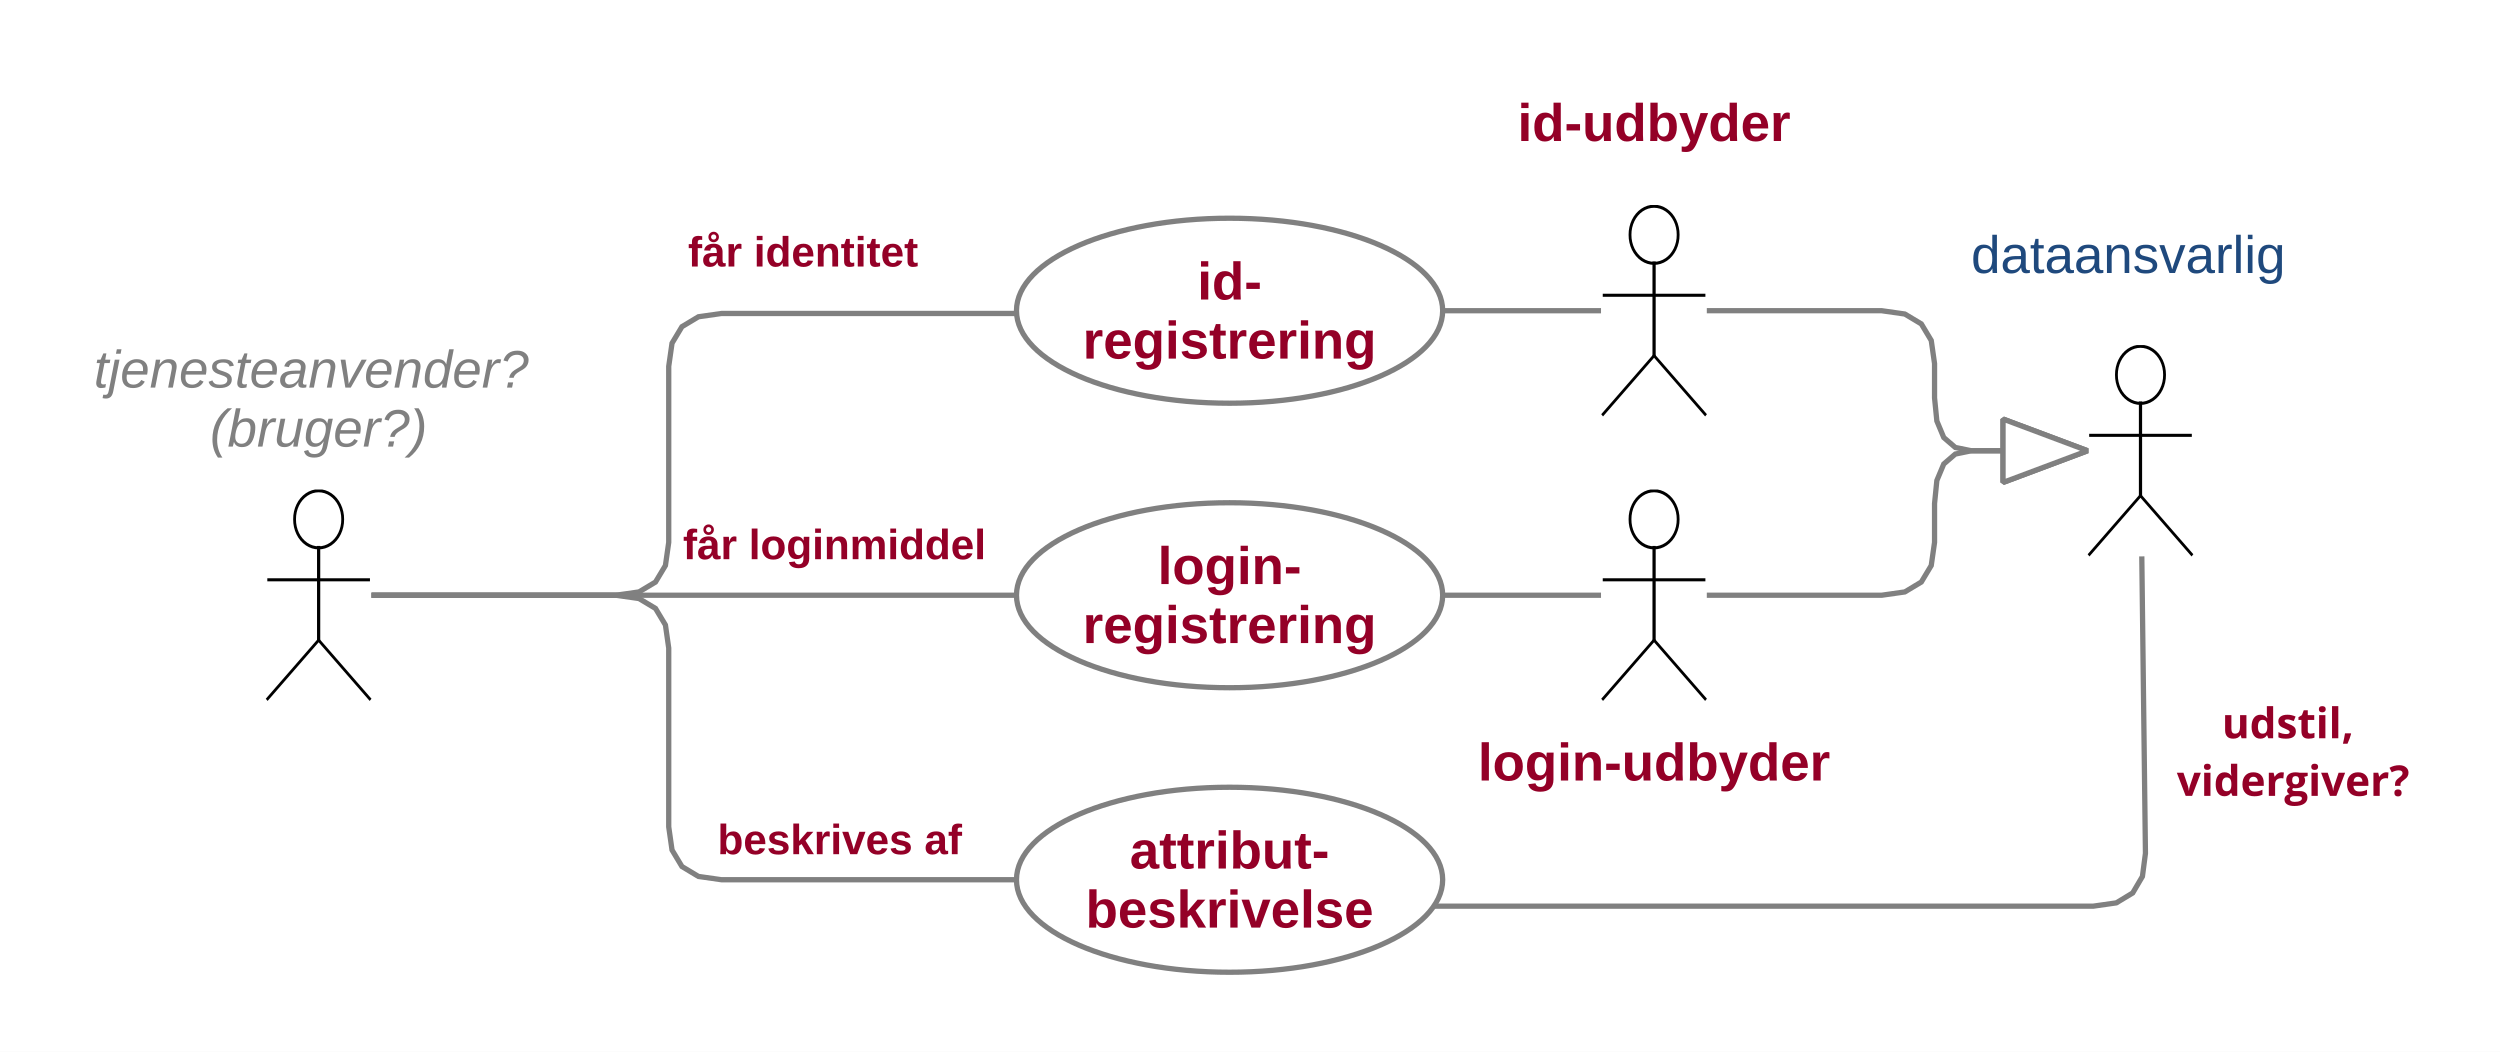
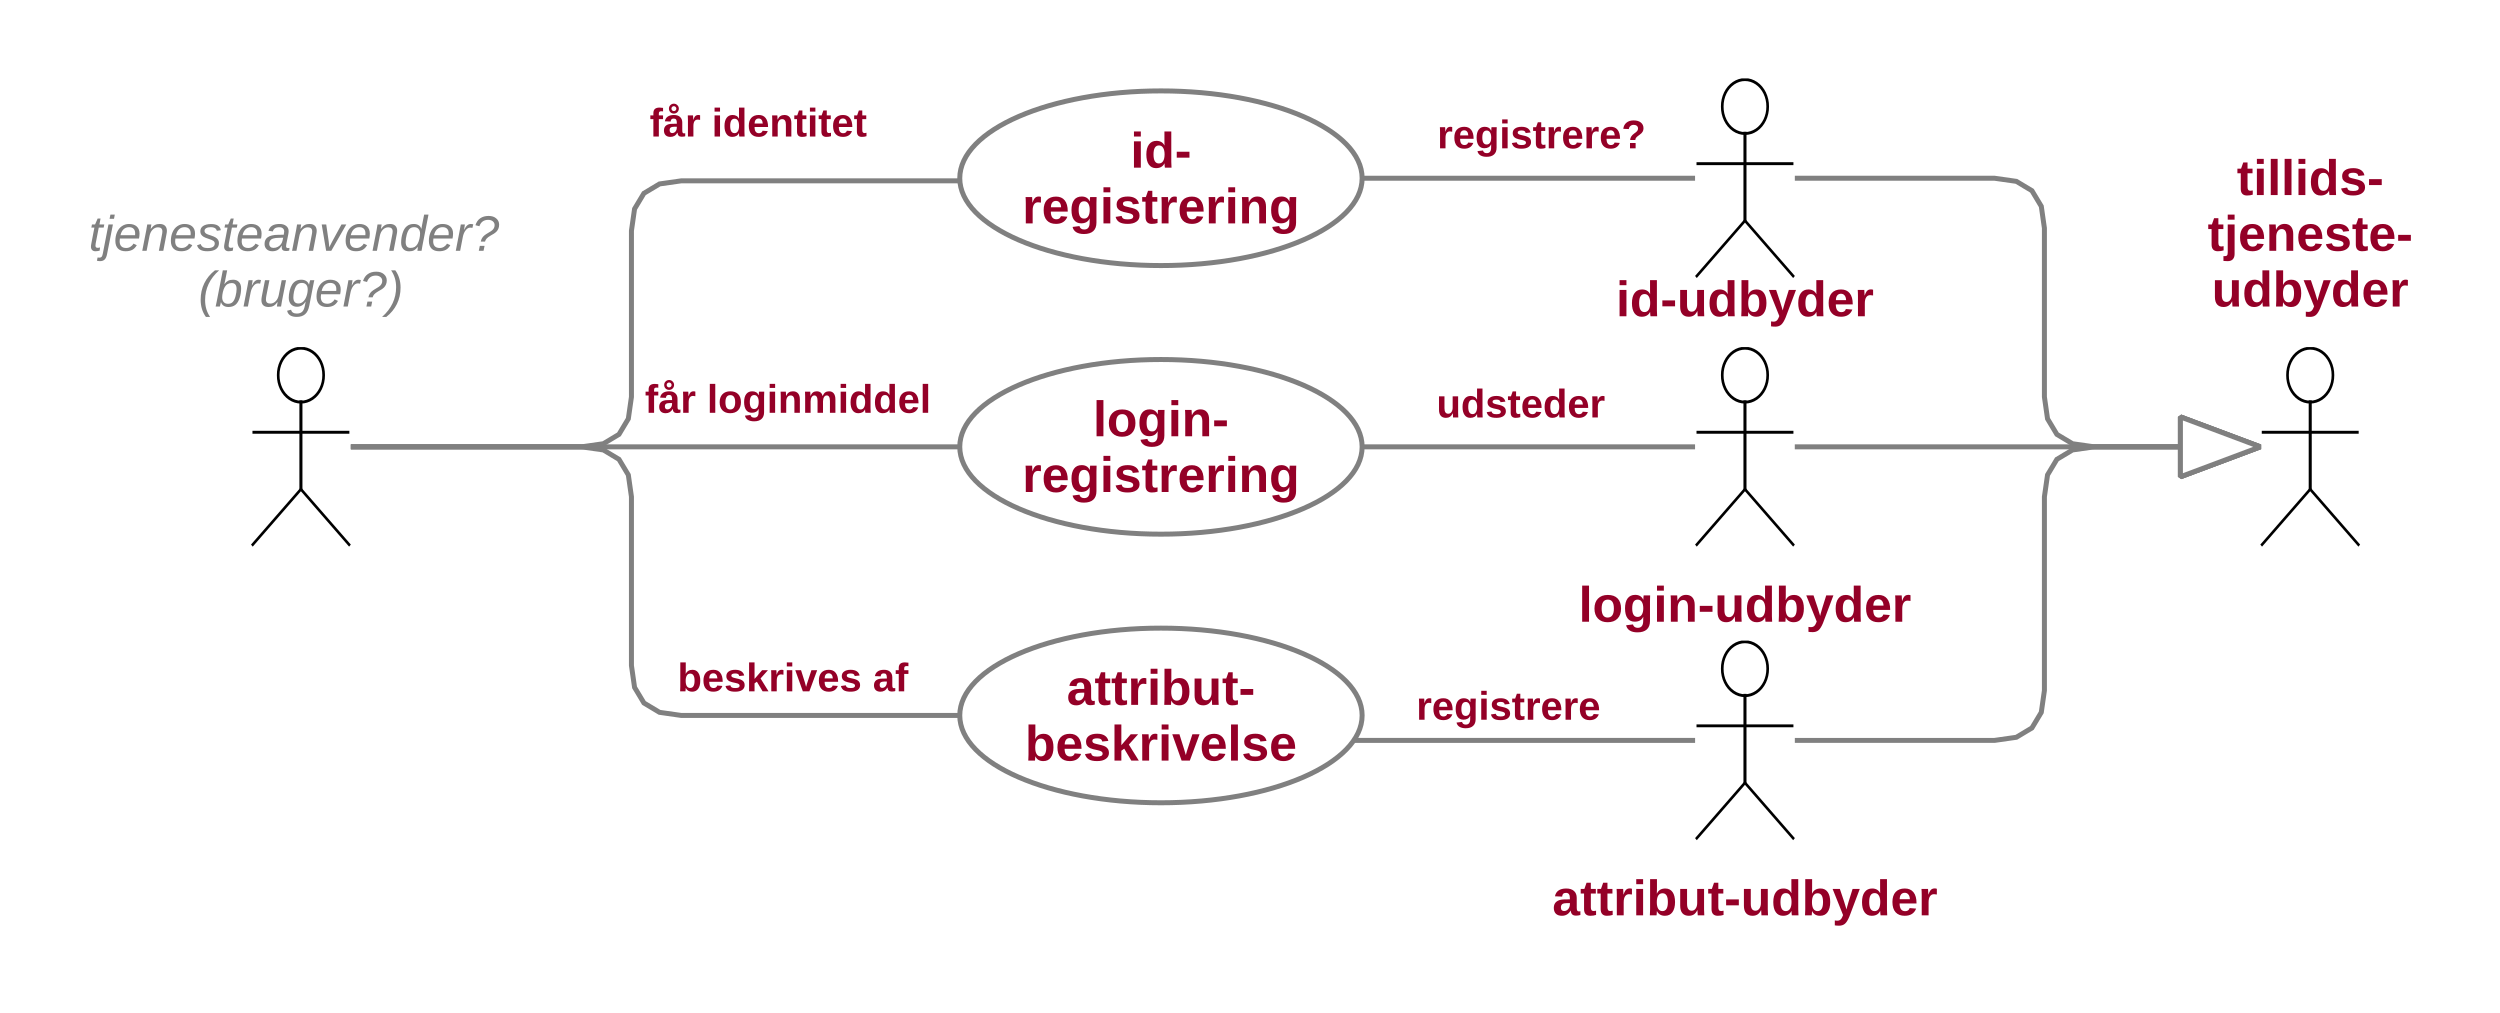
- <svg xmlns="http://www.w3.org/2000/svg" fill-opacity="1" color-rendering="auto" color-interpolation="auto" text-rendering="auto" stroke="black" stroke-linecap="square" width="473" stroke-miterlimit="10" shape-rendering="auto" stroke-opacity="1" fill="black" stroke-dasharray="none" font-weight="normal" stroke-width="1" height="199" font-family="'Dialog'" font-style="normal" stroke-linejoin="miter" font-size="12px" stroke-dashoffset="0" image-rendering="auto">
+ <svg xmlns="http://www.w3.org/2000/svg" fill-opacity="1" color-rendering="auto" color-interpolation="auto" text-rendering="auto" stroke="black" stroke-linecap="square" width="501" stroke-miterlimit="10" shape-rendering="auto" stroke-opacity="1" fill="black" stroke-dasharray="none" font-weight="normal" stroke-width="1" height="203" font-family="'Dialog'" font-style="normal" stroke-linejoin="miter" font-size="12px" stroke-dashoffset="0" image-rendering="auto">
  <defs id="genericDefs" />
  <g>
-     <g fill="white" text-rendering="geometricPrecision" shape-rendering="geometricPrecision" transform="translate(-13,0)" stroke="white">
-       <rect x="13" width="473" height="199" y="0" clip-path="url(#clipPath2)" stroke="none" />
+     <g fill="white" text-rendering="geometricPrecision" shape-rendering="geometricPrecision" transform="translate(-615,-431)" stroke="white">
+       <rect x="615" width="501" height="203" y="431" clip-path="url(#clipPath2)" stroke="none" />
    </g>
-     <g stroke-linecap="butt" font-size="10px" transform="matrix(1,0,0,1,-13,0)" fill="rgb(148,0,39)" text-rendering="geometricPrecision" font-family="'Arial'" shape-rendering="geometricPrecision" stroke="rgb(148,0,39)" font-weight="bold" stroke-miterlimit="1.45">
-       <text x="239.526" xml:space="preserve" y="56.669" clip-path="url(#clipPath2)" stroke="none">id-</text>
-       <text x="217.849" xml:space="preserve" y="67.841" clip-path="url(#clipPath2)" stroke="none">registrering</text>
+     <g stroke-linecap="butt" font-size="10px" transform="matrix(1,0,0,1,-615,-431)" fill="rgb(148,0,39)" text-rendering="geometricPrecision" font-family="'Arial'" shape-rendering="geometricPrecision" stroke="rgb(148,0,39)" font-weight="bold" stroke-miterlimit="1.45">
+       <text x="841.544" xml:space="preserve" y="464.598" clip-path="url(#clipPath2)" stroke="none">id-</text>
+       <text x="819.867" xml:space="preserve" y="475.77" clip-path="url(#clipPath2)" stroke="none">registrering</text>
    </g>
-     <g stroke-linecap="butt" transform="matrix(1,0,0,1,-13,0)" fill="gray" text-rendering="geometricPrecision" shape-rendering="geometricPrecision" stroke="gray" stroke-miterlimit="1.45">
-       <ellipse rx="40.317" fill="none" ry="17.5" clip-path="url(#clipPath2)" cx="245.635" cy="58.788" />
+     <g stroke-linecap="butt" transform="matrix(1,0,0,1,-615,-431)" fill="gray" text-rendering="geometricPrecision" shape-rendering="geometricPrecision" stroke="gray" stroke-miterlimit="1.45">
+       <ellipse rx="40.317" fill="none" ry="17.5" clip-path="url(#clipPath2)" cx="847.653" cy="466.718" />
    </g>
-     <g stroke-linecap="butt" font-size="10px" transform="matrix(1,0,0,1,-13,0)" fill="rgb(148,0,39)" text-rendering="geometricPrecision" font-family="'Arial'" shape-rendering="geometricPrecision" stroke="rgb(148,0,39)" font-weight="bold" stroke-miterlimit="1.45">
-       <text x="232.029" xml:space="preserve" y="110.499" clip-path="url(#clipPath2)" stroke="none">login-</text>
-       <text x="217.849" xml:space="preserve" y="121.67" clip-path="url(#clipPath2)" stroke="none">registrering</text>
+     <g stroke-linecap="butt" font-size="10px" transform="matrix(1,0,0,1,-615,-431)" fill="rgb(148,0,39)" text-rendering="geometricPrecision" font-family="'Arial'" shape-rendering="geometricPrecision" stroke="rgb(148,0,39)" font-weight="bold" stroke-miterlimit="1.45">
+       <text x="834.047" xml:space="preserve" y="518.428" clip-path="url(#clipPath2)" stroke="none">login-</text>
+       <text x="819.867" xml:space="preserve" y="529.6" clip-path="url(#clipPath2)" stroke="none">registrering</text>
    </g>
-     <g stroke-linecap="butt" transform="matrix(1,0,0,1,-13,0)" fill="gray" text-rendering="geometricPrecision" shape-rendering="geometricPrecision" stroke="gray" stroke-miterlimit="1.45">
-       <ellipse rx="40.317" fill="none" ry="17.5" clip-path="url(#clipPath2)" cx="245.635" cy="112.618" />
+     <g stroke-linecap="butt" transform="matrix(1,0,0,1,-615,-431)" fill="gray" text-rendering="geometricPrecision" shape-rendering="geometricPrecision" stroke="gray" stroke-miterlimit="1.45">
+       <ellipse rx="40.317" fill="none" ry="17.5" clip-path="url(#clipPath2)" cx="847.653" cy="520.547" />
    </g>
-     <g stroke-linecap="butt" font-size="10px" transform="matrix(1,0,0,1,-13,0)" fill="rgb(148,0,39)" text-rendering="geometricPrecision" font-family="'Arial'" shape-rendering="geometricPrecision" stroke="rgb(148,0,39)" font-weight="bold" stroke-miterlimit="1.45">
-       <text x="226.75" xml:space="preserve" y="164.328" clip-path="url(#clipPath2)" stroke="none">attribut-</text>
-       <text x="218.391" xml:space="preserve" y="175.5" clip-path="url(#clipPath2)" stroke="none">beskrivelse</text>
+     <g stroke-linecap="butt" font-size="10px" transform="matrix(1,0,0,1,-615,-431)" fill="rgb(148,0,39)" text-rendering="geometricPrecision" font-family="'Arial'" shape-rendering="geometricPrecision" stroke="rgb(148,0,39)" font-weight="bold" stroke-miterlimit="1.45">
+       <text x="828.768" xml:space="preserve" y="572.257" clip-path="url(#clipPath2)" stroke="none">attribut-</text>
+       <text x="820.409" xml:space="preserve" y="583.429" clip-path="url(#clipPath2)" stroke="none">beskrivelse</text>
    </g>
-     <g stroke-linecap="butt" transform="matrix(1,0,0,1,-13,0)" fill="gray" text-rendering="geometricPrecision" shape-rendering="geometricPrecision" stroke="gray" stroke-miterlimit="1.45">
-       <ellipse rx="40.317" fill="none" ry="17.5" clip-path="url(#clipPath2)" cx="245.635" cy="166.447" />
+     <g stroke-linecap="butt" transform="matrix(1,0,0,1,-615,-431)" fill="gray" text-rendering="geometricPrecision" shape-rendering="geometricPrecision" stroke="gray" stroke-miterlimit="1.45">
+       <ellipse rx="40.317" fill="none" ry="17.5" clip-path="url(#clipPath2)" cx="847.653" cy="574.376" />
    </g>
-     <g text-rendering="geometricPrecision" shape-rendering="geometricPrecision" transform="matrix(0.4914,0,0,0.5809,394.9079,65.2828)">
+     <g text-rendering="geometricPrecision" shape-rendering="geometricPrecision" transform="matrix(0.4914,0,0,0.5809,50.2304,69.5468)">
      <g clip-path="url(#clipPath3)">
        <svg opacity="1" writing-mode="lr-tb" stop-color="rgb(0, 0, 0)" shape-rendering="auto" glyph-orientation-horizontal="0deg" color-profile="auto" lighting-color="rgb(255, 255, 255)" color="rgb(0, 0, 0)" font-weight="400" alignment-baseline="auto" font-style="normal" version="1.0" color-interpolation-filters="linearrgb" text-anchor="start" stroke-linecap="butt" color-interpolation="srgb" font-variant="normal" word-spacing="normal" fill-opacity="1" text-rendering="auto" clip-path="none" text-decoration="none" letter-spacing="normal" glyph-orientation-vertical="auto" display="inline" font-size-adjust="none" overflow="hidden" fill="rgb(0, 0, 0)" font-stretch="normal" stroke-dasharray="none" id="svg1.svg2" stroke-miterlimit="4" stop-opacity="1" color-rendering="auto" font-size="12" pointer-events="visiblepainted" mask="none" direction="ltr" baseline-shift="baseline" enable-background="accumulate" fill-rule="nonzero" image-rendering="auto" stroke-dashoffset="0" marker-end="none" width="41" clip="auto" cursor="auto" stroke="none" filter="none" visibility="visible" kerning="auto" stroke-width="1" font-family="&quot;Arial&quot;,&quot;Helvetica&quot;,sans-serif" flood-opacity="1" clip-rule="nonzero" src="none" height="68.997" unicode-bidi="normal" stroke-linejoin="miter" stroke-opacity="1" flood-color="rgb(0, 0, 0)" dominant-baseline="auto" marker-start="none" marker-mid="none">
          <defs id="svg1.defs4">
            <clipPath clipPathUnits="userSpaceOnUse" id="clipPath1">
-               <path d="M0 0 L473 0 L473 199 L0 199 L0 0 Z" />
+               <path d="M0 0 L501 0 L501 203 L0 203 L0 0 Z" />
            </clipPath>
            <clipPath clipPathUnits="userSpaceOnUse" id="clipPath2">
-               <path d="M13 0 L486 0 L486 199 L13 199 L13 0 Z" />
+               <path d="M615 431 L1116 431 L1116 634 L615 634 L615 431 Z" />
            </clipPath>
            <clipPath clipPathUnits="userSpaceOnUse" id="clipPath3">
-               <path d="M-803.58 -112.378 L158.906 -112.378 L158.906 230.18 L-803.58 230.18 L-803.58 -112.378 Z" />
+               <path d="M-102.211 -119.718 L917.25 -119.718 L917.25 229.726 L-102.211 229.726 L-102.211 -119.718 Z" />
            </clipPath>
            <clipPath clipPathUnits="userSpaceOnUse" id="clipPath4">
-               <path d="M-102.175 -159.432 L860.311 -159.432 L860.311 183.126 L-102.175 183.126 L-102.175 -159.432 Z" />
+               <path d="M-691.072 -119.718 L328.389 -119.718 L328.389 229.726 L-691.072 229.726 L-691.072 -119.718 Z" />
            </clipPath>
            <clipPath clipPathUnits="userSpaceOnUse" id="clipPath5">
-               <path d="M-616.31 -159.432 L346.175 -159.432 L346.175 183.126 L-616.31 183.126 L-616.31 -159.432 Z" />
+               <path d="M-691.072 -27.056 L328.389 -27.056 L328.389 322.387 L-691.072 322.387 L-691.072 -27.056 Z" />
            </clipPath>
            <clipPath clipPathUnits="userSpaceOnUse" id="clipPath6">
-               <path d="M-616.31 -66.77 L346.175 -66.77 L346.175 275.788 L-616.31 275.788 L-616.31 -66.77 Z" />
+               <path d="M-691.072 -220.986 L328.389 -220.986 L328.389 128.457 L-691.072 128.457 L-691.072 -220.986 Z" />
+             </clipPath>
+             <clipPath clipPathUnits="userSpaceOnUse" id="clipPath7">
+               <path d="M-921.575 -119.718 L97.886 -119.718 L97.886 229.726 L-921.575 229.726 L-921.575 -119.718 Z" />
            </clipPath>
          </defs>
          <g id="svg1.layer1" transform="translate(-29.5,-42.95948)">
            <a id="svg1.a3142" transform="matrix(1.087391,0,0,1,-4.4742,0)">
              <path transform="translate(11.58689,5.290899)" style="fill:none;fill-rule:evenodd;stroke:#000000;stroke-width:1px;stroke-linecap:butt;stroke-linejoin:miter;stroke-opacity:1" id="svg1.path2160" d="M 47.029 47.37 A 8.52 9.201 0 1 1  29.99,47.37 A 8.52 9.201 0 1 1  47.029 47.37 z" />
            </a>
            <path style="fill:none" d="M 47.711 48.392 A 3.749 0 0 1 1  40.213,48.392 A 3.749 0 0 1 1  47.711 48.392 z" id="svg1.path3134" />
            <path style="fill:none;fill-rule:evenodd;stroke:#000000;stroke-width:1.243px;stroke-linecap:butt;stroke-linejoin:miter;stroke-opacity:1" d="M 50,61.337 C 50,91.363 50,92.248 50,92.248" id="svg1.path3136" />
            <path style="fill:none;fill-rule:evenodd;stroke:#000000;stroke-width:1px;stroke-linecap:butt;stroke-linejoin:miter;stroke-opacity:1" d="M 69.761,72.362 C 69.761,72.362 69.761,72.362 50.239,72.362 C 30.239,72.362 30.239,72.362 30.239,72.362 L 30.239,72.362" id="svg1.path3138" />
            <path style="fill:none;fill-rule:evenodd;stroke:#000000;stroke-width:1px;stroke-linecap:butt;stroke-linejoin:miter;stroke-opacity:1" d="M 30,111.457 C 30,111.457 30,111.457 50,92.014 C 70,111.457 70,111.457 70,111.457" id="svg1.path3140" />
          </g>
        </svg>
      </g>
    </g>
-     <g stroke-linecap="butt" font-size="10px" transform="matrix(1,0,0,1,-13,0)" fill="rgb(31,73,125)" text-rendering="geometricPrecision" font-family="'Arial'" shape-rendering="geometricPrecision" stroke="rgb(31,73,125)" stroke-miterlimit="1.45">
-       <text x="385.927" xml:space="preserve" y="51.66" clip-path="url(#clipPath2)" stroke="none">dataansvarlig</text>
+     <g stroke-linecap="butt" font-size="10px" transform="matrix(1,0,0,1,-615,-431)" fill="gray" text-rendering="geometricPrecision" font-family="'Arial'" shape-rendering="geometricPrecision" font-style="italic" stroke="gray" stroke-miterlimit="1.45">
+       <text x="632.773" xml:space="preserve" y="481.256" clip-path="url(#clipPath2)" stroke="none">tjenesteanvender? </text>
+       <text x="654.741" xml:space="preserve" y="492.428" clip-path="url(#clipPath2)" stroke="none">(bruger?)</text>
    </g>
-     <g text-rendering="geometricPrecision" shape-rendering="geometricPrecision" transform="matrix(0.4914,0,0,0.5809,50.2123,92.6177)">
+     <g text-rendering="geometricPrecision" shape-rendering="geometricPrecision" transform="matrix(0.4914,0,0,0.5809,339.6179,69.5468)">
      <g clip-path="url(#clipPath4)">
        <svg opacity="1" writing-mode="lr-tb" stop-color="rgb(0, 0, 0)" shape-rendering="auto" glyph-orientation-horizontal="0deg" color-profile="auto" lighting-color="rgb(255, 255, 255)" color="rgb(0, 0, 0)" font-weight="400" alignment-baseline="auto" font-style="normal" version="1.0" color-interpolation-filters="linearrgb" text-anchor="start" stroke-linecap="butt" color-interpolation="srgb" font-variant="normal" word-spacing="normal" fill-opacity="1" text-rendering="auto" clip-path="none" text-decoration="none" letter-spacing="normal" glyph-orientation-vertical="auto" display="inline" font-size-adjust="none" overflow="hidden" fill="rgb(0, 0, 0)" font-stretch="normal" stroke-dasharray="none" id="svg2.svg2" stroke-miterlimit="4" stop-opacity="1" color-rendering="auto" font-size="12" pointer-events="visiblepainted" mask="none" direction="ltr" baseline-shift="baseline" enable-background="accumulate" fill-rule="nonzero" image-rendering="auto" stroke-dashoffset="0" marker-end="none" width="41" clip="auto" cursor="auto" stroke="none" filter="none" visibility="visible" kerning="auto" stroke-width="1" font-family="&quot;Arial&quot;,&quot;Helvetica&quot;,sans-serif" flood-opacity="1" clip-rule="nonzero" src="none" height="68.997" unicode-bidi="normal" stroke-linejoin="miter" stroke-opacity="1" flood-color="rgb(0, 0, 0)" dominant-baseline="auto" marker-start="none" marker-mid="none">
          <defs id="svg2.defs4" />
          <g id="svg2.layer1" transform="translate(-29.5,-42.95948)">
            <a id="svg2.a3142" transform="matrix(1.087391,0,0,1,-4.4742,0)">
              <path transform="translate(11.58689,5.290899)" style="fill:none;fill-rule:evenodd;stroke:#000000;stroke-width:1px;stroke-linecap:butt;stroke-linejoin:miter;stroke-opacity:1" id="svg2.path2160" d="M 47.029 47.37 A 8.52 9.201 0 1 1  29.99,47.37 A 8.52 9.201 0 1 1  47.029 47.37 z" />
            </a>
            <path style="fill:none" d="M 47.711 48.392 A 3.749 0 0 1 1  40.213,48.392 A 3.749 0 0 1 1  47.711 48.392 z" id="svg2.path3134" />
            <path style="fill:none;fill-rule:evenodd;stroke:#000000;stroke-width:1.243px;stroke-linecap:butt;stroke-linejoin:miter;stroke-opacity:1" d="M 50,61.337 C 50,91.363 50,92.248 50,92.248" id="svg2.path3136" />
            <path style="fill:none;fill-rule:evenodd;stroke:#000000;stroke-width:1px;stroke-linecap:butt;stroke-linejoin:miter;stroke-opacity:1" d="M 69.761,72.362 C 69.761,72.362 69.761,72.362 50.239,72.362 C 30.239,72.362 30.239,72.362 30.239,72.362 L 30.239,72.362" id="svg2.path3138" />
            <path style="fill:none;fill-rule:evenodd;stroke:#000000;stroke-width:1px;stroke-linecap:butt;stroke-linejoin:miter;stroke-opacity:1" d="M 30,111.457 C 30,111.457 30,111.457 50,92.014 C 70,111.457 70,111.457 70,111.457" id="svg2.path3140" />
          </g>
        </svg>
      </g>
    </g>
-     <g stroke-linecap="butt" font-size="10px" transform="matrix(1,0,0,1,-13,0)" fill="gray" text-rendering="geometricPrecision" font-family="'Arial'" shape-rendering="geometricPrecision" font-style="italic" stroke="gray" stroke-miterlimit="1.45">
-       <text x="30.755" xml:space="preserve" y="73.327" clip-path="url(#clipPath2)" stroke="none">tjenesteanvender? </text>
-       <text x="52.723" xml:space="preserve" y="84.499" clip-path="url(#clipPath2)" stroke="none">(bruger?)</text>
+     <g stroke-linecap="butt" font-size="10px" transform="matrix(1,0,0,1,-615,-431)" fill="rgb(148,0,39)" text-rendering="geometricPrecision" font-family="'Arial'" shape-rendering="geometricPrecision" stroke="rgb(148,0,39)" font-weight="bold" stroke-miterlimit="1.45">
+       <text x="931.362" xml:space="preserve" y="555.6" clip-path="url(#clipPath2)" stroke="none">login-udbyder</text>
    </g>
-     <g text-rendering="geometricPrecision" shape-rendering="geometricPrecision" transform="matrix(0.4914,0,0,0.5809,302.8771,92.6177)">
+     <g text-rendering="geometricPrecision" shape-rendering="geometricPrecision" transform="matrix(0.4914,0,0,0.5809,339.6179,15.7176)">
      <g clip-path="url(#clipPath5)">
        <svg opacity="1" writing-mode="lr-tb" stop-color="rgb(0, 0, 0)" shape-rendering="auto" glyph-orientation-horizontal="0deg" color-profile="auto" lighting-color="rgb(255, 255, 255)" color="rgb(0, 0, 0)" font-weight="400" alignment-baseline="auto" font-style="normal" version="1.0" color-interpolation-filters="linearrgb" text-anchor="start" stroke-linecap="butt" color-interpolation="srgb" font-variant="normal" word-spacing="normal" fill-opacity="1" text-rendering="auto" clip-path="none" text-decoration="none" letter-spacing="normal" glyph-orientation-vertical="auto" display="inline" font-size-adjust="none" overflow="hidden" fill="rgb(0, 0, 0)" font-stretch="normal" stroke-dasharray="none" id="svg3.svg2" stroke-miterlimit="4" stop-opacity="1" color-rendering="auto" font-size="12" pointer-events="visiblepainted" mask="none" direction="ltr" baseline-shift="baseline" enable-background="accumulate" fill-rule="nonzero" image-rendering="auto" stroke-dashoffset="0" marker-end="none" width="41" clip="auto" cursor="auto" stroke="none" filter="none" visibility="visible" kerning="auto" stroke-width="1" font-family="&quot;Arial&quot;,&quot;Helvetica&quot;,sans-serif" flood-opacity="1" clip-rule="nonzero" src="none" height="68.997" unicode-bidi="normal" stroke-linejoin="miter" stroke-opacity="1" flood-color="rgb(0, 0, 0)" dominant-baseline="auto" marker-start="none" marker-mid="none">
          <defs id="svg3.defs4" />
          <g id="svg3.layer1" transform="translate(-29.5,-42.95948)">
            <a id="svg3.a3142" transform="matrix(1.087391,0,0,1,-4.4742,0)">
              <path transform="translate(11.58689,5.290899)" style="fill:none;fill-rule:evenodd;stroke:#000000;stroke-width:1px;stroke-linecap:butt;stroke-linejoin:miter;stroke-opacity:1" id="svg3.path2160" d="M 47.029 47.37 A 8.52 9.201 0 1 1  29.99,47.37 A 8.52 9.201 0 1 1  47.029 47.37 z" />
            </a>
            <path style="fill:none" d="M 47.711 48.392 A 3.749 0 0 1 1  40.213,48.392 A 3.749 0 0 1 1  47.711 48.392 z" id="svg3.path3134" />
            <path style="fill:none;fill-rule:evenodd;stroke:#000000;stroke-width:1.243px;stroke-linecap:butt;stroke-linejoin:miter;stroke-opacity:1" d="M 50,61.337 C 50,91.363 50,92.248 50,92.248" id="svg3.path3136" />
            <path style="fill:none;fill-rule:evenodd;stroke:#000000;stroke-width:1px;stroke-linecap:butt;stroke-linejoin:miter;stroke-opacity:1" d="M 69.761,72.362 C 69.761,72.362 69.761,72.362 50.239,72.362 C 30.239,72.362 30.239,72.362 30.239,72.362 L 30.239,72.362" id="svg3.path3138" />
            <path style="fill:none;fill-rule:evenodd;stroke:#000000;stroke-width:1px;stroke-linecap:butt;stroke-linejoin:miter;stroke-opacity:1" d="M 30,111.457 C 30,111.457 30,111.457 50,92.014 C 70,111.457 70,111.457 70,111.457" id="svg3.path3140" />
          </g>
        </svg>
      </g>
    </g>
-     <g stroke-linecap="butt" font-size="10px" transform="matrix(1,0,0,1,-13,0)" fill="rgb(148,0,39)" text-rendering="geometricPrecision" font-family="'Arial'" shape-rendering="geometricPrecision" stroke="rgb(148,0,39)" font-weight="bold" stroke-miterlimit="1.45">
-       <text x="292.622" xml:space="preserve" y="147.67" clip-path="url(#clipPath2)" stroke="none">login-udbyder</text>
+     <g stroke-linecap="butt" font-size="10px" transform="matrix(1,0,0,1,-615,-431)" fill="rgb(148,0,39)" text-rendering="geometricPrecision" font-family="'Arial'" shape-rendering="geometricPrecision" stroke="rgb(148,0,39)" font-weight="bold" stroke-miterlimit="1.45">
+       <text x="938.86" xml:space="preserve" y="494.385" clip-path="url(#clipPath2)" stroke="none">id-udbyder</text>
    </g>
-     <g text-rendering="geometricPrecision" shape-rendering="geometricPrecision" transform="matrix(0.4914,0,0,0.5809,302.8771,38.7884)">
+     <g text-rendering="geometricPrecision" shape-rendering="geometricPrecision" transform="matrix(0.4914,0,0,0.5809,339.6179,128.3761)">
      <g clip-path="url(#clipPath6)">
        <svg opacity="1" writing-mode="lr-tb" stop-color="rgb(0, 0, 0)" shape-rendering="auto" glyph-orientation-horizontal="0deg" color-profile="auto" lighting-color="rgb(255, 255, 255)" color="rgb(0, 0, 0)" font-weight="400" alignment-baseline="auto" font-style="normal" version="1.0" color-interpolation-filters="linearrgb" text-anchor="start" stroke-linecap="butt" color-interpolation="srgb" font-variant="normal" word-spacing="normal" fill-opacity="1" text-rendering="auto" clip-path="none" text-decoration="none" letter-spacing="normal" glyph-orientation-vertical="auto" display="inline" font-size-adjust="none" overflow="hidden" fill="rgb(0, 0, 0)" font-stretch="normal" stroke-dasharray="none" id="svg4.svg2" stroke-miterlimit="4" stop-opacity="1" color-rendering="auto" font-size="12" pointer-events="visiblepainted" mask="none" direction="ltr" baseline-shift="baseline" enable-background="accumulate" fill-rule="nonzero" image-rendering="auto" stroke-dashoffset="0" marker-end="none" width="41" clip="auto" cursor="auto" stroke="none" filter="none" visibility="visible" kerning="auto" stroke-width="1" font-family="&quot;Arial&quot;,&quot;Helvetica&quot;,sans-serif" flood-opacity="1" clip-rule="nonzero" src="none" height="68.997" unicode-bidi="normal" stroke-linejoin="miter" stroke-opacity="1" flood-color="rgb(0, 0, 0)" dominant-baseline="auto" marker-start="none" marker-mid="none">
          <defs id="svg4.defs4" />
          <g id="svg4.layer1" transform="translate(-29.5,-42.95948)">
            <a id="svg4.a3142" transform="matrix(1.087391,0,0,1,-4.4742,0)">
              <path transform="translate(11.58689,5.290899)" style="fill:none;fill-rule:evenodd;stroke:#000000;stroke-width:1px;stroke-linecap:butt;stroke-linejoin:miter;stroke-opacity:1" id="svg4.path2160" d="M 47.029 47.37 A 8.52 9.201 0 1 1  29.99,47.37 A 8.52 9.201 0 1 1  47.029 47.37 z" />
            </a>
            <path style="fill:none" d="M 47.711 48.392 A 3.749 0 0 1 1  40.213,48.392 A 3.749 0 0 1 1  47.711 48.392 z" id="svg4.path3134" />
            <path style="fill:none;fill-rule:evenodd;stroke:#000000;stroke-width:1.243px;stroke-linecap:butt;stroke-linejoin:miter;stroke-opacity:1" d="M 50,61.337 C 50,91.363 50,92.248 50,92.248" id="svg4.path3136" />
            <path style="fill:none;fill-rule:evenodd;stroke:#000000;stroke-width:1px;stroke-linecap:butt;stroke-linejoin:miter;stroke-opacity:1" d="M 69.761,72.362 C 69.761,72.362 69.761,72.362 50.239,72.362 C 30.239,72.362 30.239,72.362 30.239,72.362 L 30.239,72.362" id="svg4.path3138" />
            <path style="fill:none;fill-rule:evenodd;stroke:#000000;stroke-width:1px;stroke-linecap:butt;stroke-linejoin:miter;stroke-opacity:1" d="M 30,111.457 C 30,111.457 30,111.457 50,92.014 C 70,111.457 70,111.457 70,111.457" id="svg4.path3140" />
          </g>
        </svg>
      </g>
    </g>
-     <g stroke-linecap="butt" font-size="10px" transform="matrix(1,0,0,1,-13,0)" fill="rgb(148,0,39)" text-rendering="geometricPrecision" font-family="'Arial'" shape-rendering="geometricPrecision" stroke="rgb(148,0,39)" font-weight="bold" stroke-miterlimit="1.45">
-       <text x="300.119" xml:space="preserve" y="26.678" clip-path="url(#clipPath2)" stroke="none">id-udbyder</text>
+     <g stroke-linecap="butt" font-size="10px" transform="matrix(1,0,0,1,-615,-431)" fill="rgb(148,0,39)" text-rendering="geometricPrecision" font-family="'Arial'" shape-rendering="geometricPrecision" stroke="rgb(148,0,39)" font-weight="bold" stroke-miterlimit="1.45">
+       <text x="926.084" xml:space="preserve" y="614.429" clip-path="url(#clipPath2)" stroke="none">attribut-udbyder</text>
    </g>
-     <g stroke-linecap="butt" transform="matrix(1,0,0,1,-13,0)" fill="gray" text-rendering="geometricPrecision" shape-rendering="geometricPrecision" stroke="gray" stroke-miterlimit="1.45">
-       <path fill="none" d="M284.305 171.447 L409.041 171.447 L413.408 170.822 L416.51 168.947 L418.347 165.822 L418.918 161.448 L418.228 105.267" clip-path="url(#clipPath2)" />
+     <g text-rendering="geometricPrecision" shape-rendering="geometricPrecision" transform="matrix(0.4914,0,0,0.5809,452.8952,69.5468)">
+       <g clip-path="url(#clipPath7)">
+         <svg opacity="1" writing-mode="lr-tb" stop-color="rgb(0, 0, 0)" shape-rendering="auto" glyph-orientation-horizontal="0deg" color-profile="auto" lighting-color="rgb(255, 255, 255)" color="rgb(0, 0, 0)" font-weight="400" alignment-baseline="auto" font-style="normal" version="1.0" color-interpolation-filters="linearrgb" text-anchor="start" stroke-linecap="butt" color-interpolation="srgb" font-variant="normal" word-spacing="normal" fill-opacity="1" text-rendering="auto" clip-path="none" text-decoration="none" letter-spacing="normal" glyph-orientation-vertical="auto" display="inline" font-size-adjust="none" overflow="hidden" fill="rgb(0, 0, 0)" font-stretch="normal" stroke-dasharray="none" id="svg5.svg2" stroke-miterlimit="4" stop-opacity="1" color-rendering="auto" font-size="12" pointer-events="visiblepainted" mask="none" direction="ltr" baseline-shift="baseline" enable-background="accumulate" fill-rule="nonzero" image-rendering="auto" stroke-dashoffset="0" marker-end="none" width="41" clip="auto" cursor="auto" stroke="none" filter="none" visibility="visible" kerning="auto" stroke-width="1" font-family="&quot;Arial&quot;,&quot;Helvetica&quot;,sans-serif" flood-opacity="1" clip-rule="nonzero" src="none" height="68.997" unicode-bidi="normal" stroke-linejoin="miter" stroke-opacity="1" flood-color="rgb(0, 0, 0)" dominant-baseline="auto" marker-start="none" marker-mid="none">
+           <defs id="svg5.defs4" />
+           <g id="svg5.layer1" transform="translate(-29.5,-42.95948)">
+             <a id="svg5.a3142" transform="matrix(1.087391,0,0,1,-4.4742,0)">
+               <path transform="translate(11.58689,5.290899)" style="fill:none;fill-rule:evenodd;stroke:#000000;stroke-width:1px;stroke-linecap:butt;stroke-linejoin:miter;stroke-opacity:1" id="svg5.path2160" d="M 47.029 47.37 A 8.52 9.201 0 1 1  29.99,47.37 A 8.52 9.201 0 1 1  47.029 47.37 z" />
+             </a>
+             <path style="fill:none" d="M 47.711 48.392 A 3.749 0 0 1 1  40.213,48.392 A 3.749 0 0 1 1  47.711 48.392 z" id="svg5.path3134" />
+             <path style="fill:none;fill-rule:evenodd;stroke:#000000;stroke-width:1.243px;stroke-linecap:butt;stroke-linejoin:miter;stroke-opacity:1" d="M 50,61.337 C 50,91.363 50,92.248 50,92.248" id="svg5.path3136" />
+             <path style="fill:none;fill-rule:evenodd;stroke:#000000;stroke-width:1px;stroke-linecap:butt;stroke-linejoin:miter;stroke-opacity:1" d="M 69.761,72.362 C 69.761,72.362 69.761,72.362 50.239,72.362 C 30.239,72.362 30.239,72.362 30.239,72.362 L 30.239,72.362" id="svg5.path3138" />
+             <path style="fill:none;fill-rule:evenodd;stroke:#000000;stroke-width:1px;stroke-linecap:butt;stroke-linejoin:miter;stroke-opacity:1" d="M 30,111.457 C 30,111.457 30,111.457 50,92.014 C 70,111.457 70,111.457 70,111.457" id="svg5.path3140" />
+           </g>
+         </svg>
+       </g>
    </g>
-     <g stroke-linecap="butt" font-size="8px" transform="matrix(1,0,0,1,-13,0)" fill="rgb(148,0,39)" text-rendering="geometricPrecision" font-family="'Open Sans'" shape-rendering="geometricPrecision" stroke="rgb(148,0,39)" font-weight="bold" stroke-miterlimit="1.45">
-       <text x="433.381" xml:space="preserve" y="139.678" clip-path="url(#clipPath2)" stroke="none">udstil, </text>
-       <text x="424.856" xml:space="preserve" y="150.573" clip-path="url(#clipPath2)" stroke="none">vidergiver?</text>
+     <g stroke-linecap="butt" font-size="10px" transform="matrix(1,0,0,1,-615,-431)" fill="rgb(148,0,39)" text-rendering="geometricPrecision" font-family="'Arial'" shape-rendering="geometricPrecision" stroke="rgb(148,0,39)" font-weight="bold" stroke-miterlimit="1.45">
+       <text x="1063.248" xml:space="preserve" y="470.084" clip-path="url(#clipPath2)" stroke="none">tillids-</text>
+       <text x="1057.408" xml:space="preserve" y="481.256" clip-path="url(#clipPath2)" stroke="none">tjeneste-</text>
+       <text x="1058.245" xml:space="preserve" y="492.428" clip-path="url(#clipPath2)" stroke="none">udbyder</text>
    </g>
-     <g stroke-linecap="butt" transform="matrix(1,0,0,1,-13,0)" fill="gray" text-rendering="geometricPrecision" shape-rendering="geometricPrecision" stroke="gray" stroke-miterlimit="1.45">
-       <path fill="none" d="M205.317 112.618 L83.311 112.618" clip-path="url(#clipPath2)" />
+     <g stroke-linecap="butt" transform="matrix(1,0,0,1,-615,-431)" fill="gray" text-rendering="geometricPrecision" shape-rendering="geometricPrecision" stroke="gray" stroke-miterlimit="1.45">
+       <path fill="none" d="M807.336 520.547 L685.33 520.547" clip-path="url(#clipPath2)" />
    </g>
-     <g stroke-linecap="butt" font-size="8px" transform="matrix(1,0,0,1,-13,0)" fill="rgb(148,0,39)" text-rendering="geometricPrecision" font-family="'Arial'" shape-rendering="geometricPrecision" stroke="rgb(148,0,39)" font-weight="bold" stroke-miterlimit="1.45">
-       <text x="142.215" xml:space="preserve" y="105.8" clip-path="url(#clipPath2)" stroke="none">får loginmiddel</text>
+     <g stroke-linecap="butt" font-size="8px" transform="matrix(1,0,0,1,-615,-431)" fill="rgb(148,0,39)" text-rendering="geometricPrecision" font-family="'Arial'" shape-rendering="geometricPrecision" stroke="rgb(148,0,39)" font-weight="bold" stroke-miterlimit="1.45">
+       <text x="744.233" xml:space="preserve" y="513.729" clip-path="url(#clipPath2)" stroke="none">får loginmiddel</text>
    </g>
-     <g stroke-linecap="butt" transform="matrix(1,0,0,1,-13,0)" fill="gray" text-rendering="geometricPrecision" shape-rendering="geometricPrecision" stroke="gray" stroke-miterlimit="1.45">
-       <path fill="none" d="M205.317 166.447 L149.523 166.447 L145.148 165.822 L142.023 163.947 L140.148 160.822 L139.523 156.447 L139.523 122.618 L138.898 118.243 L137.023 115.118 L133.898 113.243 L129.523 112.618 L83.28 112.618" clip-path="url(#clipPath2)" />
+     <g stroke-linecap="butt" transform="matrix(1,0,0,1,-615,-431)" fill="gray" text-rendering="geometricPrecision" shape-rendering="geometricPrecision" stroke="gray" stroke-miterlimit="1.45">
+       <path fill="none" d="M807.336 574.376 L751.541 574.376 L747.166 573.751 L744.041 571.876 L742.166 568.751 L741.541 564.376 L741.541 530.547 L740.916 526.172 L739.041 523.047 L735.916 521.172 L731.541 520.547 L685.298 520.547" clip-path="url(#clipPath2)" />
    </g>
-     <g stroke-linecap="butt" font-size="8px" transform="matrix(1,0,0,1,-13,0)" fill="rgb(148,0,39)" text-rendering="geometricPrecision" font-family="'Arial'" shape-rendering="geometricPrecision" stroke="rgb(148,0,39)" font-weight="bold" stroke-miterlimit="1.45">
-       <text x="148.75" xml:space="preserve" y="161.612" clip-path="url(#clipPath2)" stroke="none">beskrives af</text>
+     <g stroke-linecap="butt" font-size="8px" transform="matrix(1,0,0,1,-615,-431)" fill="rgb(148,0,39)" text-rendering="geometricPrecision" font-family="'Arial'" shape-rendering="geometricPrecision" stroke="rgb(148,0,39)" font-weight="bold" stroke-miterlimit="1.45">
+       <text x="750.769" xml:space="preserve" y="569.541" clip-path="url(#clipPath2)" stroke="none">beskrives af</text>
    </g>
-     <g stroke-linecap="butt" transform="matrix(1,0,0,1,-13,0)" fill="gray" text-rendering="geometricPrecision" shape-rendering="geometricPrecision" stroke="gray" stroke-miterlimit="1.45">
-       <path fill="none" d="M83.28 112.618 L129.523 112.618 L133.898 111.993 L137.023 110.118 L138.898 106.993 L139.523 102.618 L139.523 69.308 L140.148 64.933 L142.023 61.807 L145.148 59.932 L149.523 59.307 L205.314 59.307" clip-path="url(#clipPath2)" />
+     <g stroke-linecap="butt" transform="matrix(1,0,0,1,-615,-431)" fill="gray" text-rendering="geometricPrecision" shape-rendering="geometricPrecision" stroke="gray" stroke-miterlimit="1.45">
+       <path fill="none" d="M685.298 520.547 L731.541 520.547 L735.916 519.922 L739.041 518.047 L740.916 514.922 L741.541 510.547 L741.541 477.237 L742.166 472.862 L744.041 469.737 L747.166 467.862 L751.541 467.237 L807.332 467.237" clip-path="url(#clipPath2)" />
    </g>
-     <g stroke-linecap="butt" font-size="8px" transform="matrix(1,0,0,1,-13,0)" fill="rgb(148,0,39)" text-rendering="geometricPrecision" font-family="'Arial'" shape-rendering="geometricPrecision" stroke="rgb(148,0,39)" font-weight="bold" stroke-miterlimit="1.45">
-       <text x="143.168" xml:space="preserve" y="50.427" clip-path="url(#clipPath2)" stroke="none">får identitet</text>
+     <g stroke-linecap="butt" font-size="8px" transform="matrix(1,0,0,1,-615,-431)" fill="rgb(148,0,39)" text-rendering="geometricPrecision" font-family="'Arial'" shape-rendering="geometricPrecision" stroke="rgb(148,0,39)" font-weight="bold" stroke-miterlimit="1.45">
+       <text x="745.186" xml:space="preserve" y="458.356" clip-path="url(#clipPath2)" stroke="none">får identitet</text>
    </g>
-     <g stroke-linecap="butt" transform="matrix(1,0,0,1,-13,0)" fill="gray" text-rendering="geometricPrecision" shape-rendering="geometricPrecision" stroke="gray" stroke-miterlimit="1.45">
-       <path fill="none" d="M285.952 112.618 L315.913 112.618" clip-path="url(#clipPath2)" />
-       <path fill="none" d="M335.927 112.618 L369.016 112.618 L373.391 111.993 L376.516 110.118 L378.391 106.993 L379.016 102.618 L379.016 95.283 L379.452 90.908 L380.761 87.783 L382.942 85.908 L385.995 85.283 L392.974 85.283" clip-path="url(#clipPath2)" />
-       <path fill="white" d="M407.974 85.283 L391.974 79.283 L391.974 91.283 Z" clip-path="url(#clipPath2)" stroke="none" />
-       <path fill="none" d="M407.974 85.283 L391.974 79.283 L391.974 91.283 Z" clip-path="url(#clipPath2)" />
-       <path fill="none" d="M285.952 58.788 L315.913 58.788" clip-path="url(#clipPath2)" />
-       <path fill="none" d="M335.927 58.788 L369.016 58.788 L373.391 59.413 L376.516 61.288 L378.391 64.413 L379.016 68.788 L379.016 75.283 L379.452 79.658 L380.761 82.783 L382.942 84.658 L385.995 85.283 L392.974 85.283" clip-path="url(#clipPath2)" />
-       <path fill="white" d="M407.974 85.283 L391.974 79.283 L391.974 91.283 Z" clip-path="url(#clipPath2)" stroke="none" />
-       <path fill="none" d="M407.974 85.283 L391.974 79.283 L391.974 91.283 Z" clip-path="url(#clipPath2)" />
+     <g stroke-linecap="butt" transform="matrix(1,0,0,1,-615,-431)" fill="gray" text-rendering="geometricPrecision" shape-rendering="geometricPrecision" stroke="gray" stroke-miterlimit="1.45">
+       <path fill="none" d="M887.97 520.547 L954.69 520.547" clip-path="url(#clipPath2)" />
+     </g>
+     <g stroke-linecap="butt" font-size="8px" transform="matrix(1,0,0,1,-615,-431)" fill="rgb(148,0,39)" text-rendering="geometricPrecision" font-family="'Arial'" shape-rendering="geometricPrecision" stroke="rgb(148,0,39)" font-weight="bold" stroke-miterlimit="1.45">
+       <text x="902.879" xml:space="preserve" y="514.662" clip-path="url(#clipPath2)" stroke="none">udsteder</text>
+     </g>
+     <g stroke-linecap="butt" transform="matrix(1,0,0,1,-615,-431)" fill="gray" text-rendering="geometricPrecision" shape-rendering="geometricPrecision" stroke="gray" stroke-miterlimit="1.45">
+       <path fill="none" d="M887.97 466.718 L954.69 466.718" clip-path="url(#clipPath2)" />
+     </g>
+     <g stroke-linecap="butt" font-size="8px" transform="matrix(1,0,0,1,-615,-431)" fill="rgb(148,0,39)" text-rendering="geometricPrecision" font-family="'Arial'" shape-rendering="geometricPrecision" stroke="rgb(148,0,39)" font-weight="bold" stroke-miterlimit="1.45">
+       <text x="903.022" xml:space="preserve" y="460.723" clip-path="url(#clipPath2)" stroke="none">registrere?</text>
+     </g>
+     <g stroke-linecap="butt" transform="matrix(1,0,0,1,-615,-431)" fill="gray" text-rendering="geometricPrecision" shape-rendering="geometricPrecision" stroke="gray" stroke-miterlimit="1.45">
+       <path fill="none" d="M886.264 579.376 L954.697 579.376" clip-path="url(#clipPath2)" />
+     </g>
+     <g stroke-linecap="butt" font-size="8px" transform="matrix(1,0,0,1,-615,-431)" fill="rgb(148,0,39)" text-rendering="geometricPrecision" font-family="'Arial'" shape-rendering="geometricPrecision" stroke="rgb(148,0,39)" font-weight="bold" stroke-miterlimit="1.45">
+       <text x="898.827" xml:space="preserve" y="575.24" clip-path="url(#clipPath2)" stroke="none">registrere</text>
+     </g>
+     <g stroke-linecap="butt" transform="matrix(1,0,0,1,-615,-431)" fill="gray" text-rendering="geometricPrecision" shape-rendering="geometricPrecision" stroke="gray" stroke-miterlimit="1.45">
+       <path fill="none" d="M974.684 466.718 L1014.7 466.718 L1019.075 467.343 L1022.2 469.218 L1024.075 472.343 L1024.7 476.718 L1024.7 510.547 L1025.325 514.922 L1027.2 518.047 L1030.325 519.922 L1034.7 520.547 L1052.956 520.547" clip-path="url(#clipPath2)" />
+       <path fill="white" d="M1067.956 520.547 L1051.956 514.547 L1051.956 526.547 Z" clip-path="url(#clipPath2)" stroke="none" />
+       <path fill="none" d="M1067.956 520.547 L1051.956 514.547 L1051.956 526.547 Z" clip-path="url(#clipPath2)" />
+       <path fill="none" d="M974.676 520.547 L1052.958 520.547" clip-path="url(#clipPath2)" />
+       <path fill="white" d="M1067.958 520.547 L1051.958 514.547 L1051.958 526.547 Z" clip-path="url(#clipPath2)" stroke="none" />
+       <path fill="none" d="M1067.958 520.547 L1051.958 514.547 L1051.958 526.547 Z" clip-path="url(#clipPath2)" />
+       <path fill="none" d="M974.684 579.376 L1014.7 579.376 L1019.075 578.751 L1022.2 576.876 L1024.075 573.751 L1024.7 569.376 L1024.7 530.547 L1025.325 526.172 L1027.2 523.047 L1030.325 521.172 L1034.7 520.547 L1052.956 520.547" clip-path="url(#clipPath2)" />
+       <path fill="white" d="M1067.956 520.547 L1051.956 514.547 L1051.956 526.547 Z" clip-path="url(#clipPath2)" stroke="none" />
+       <path fill="none" d="M1067.956 520.547 L1051.956 514.547 L1051.956 526.547 Z" clip-path="url(#clipPath2)" />
    </g>
  </g>
</svg>
